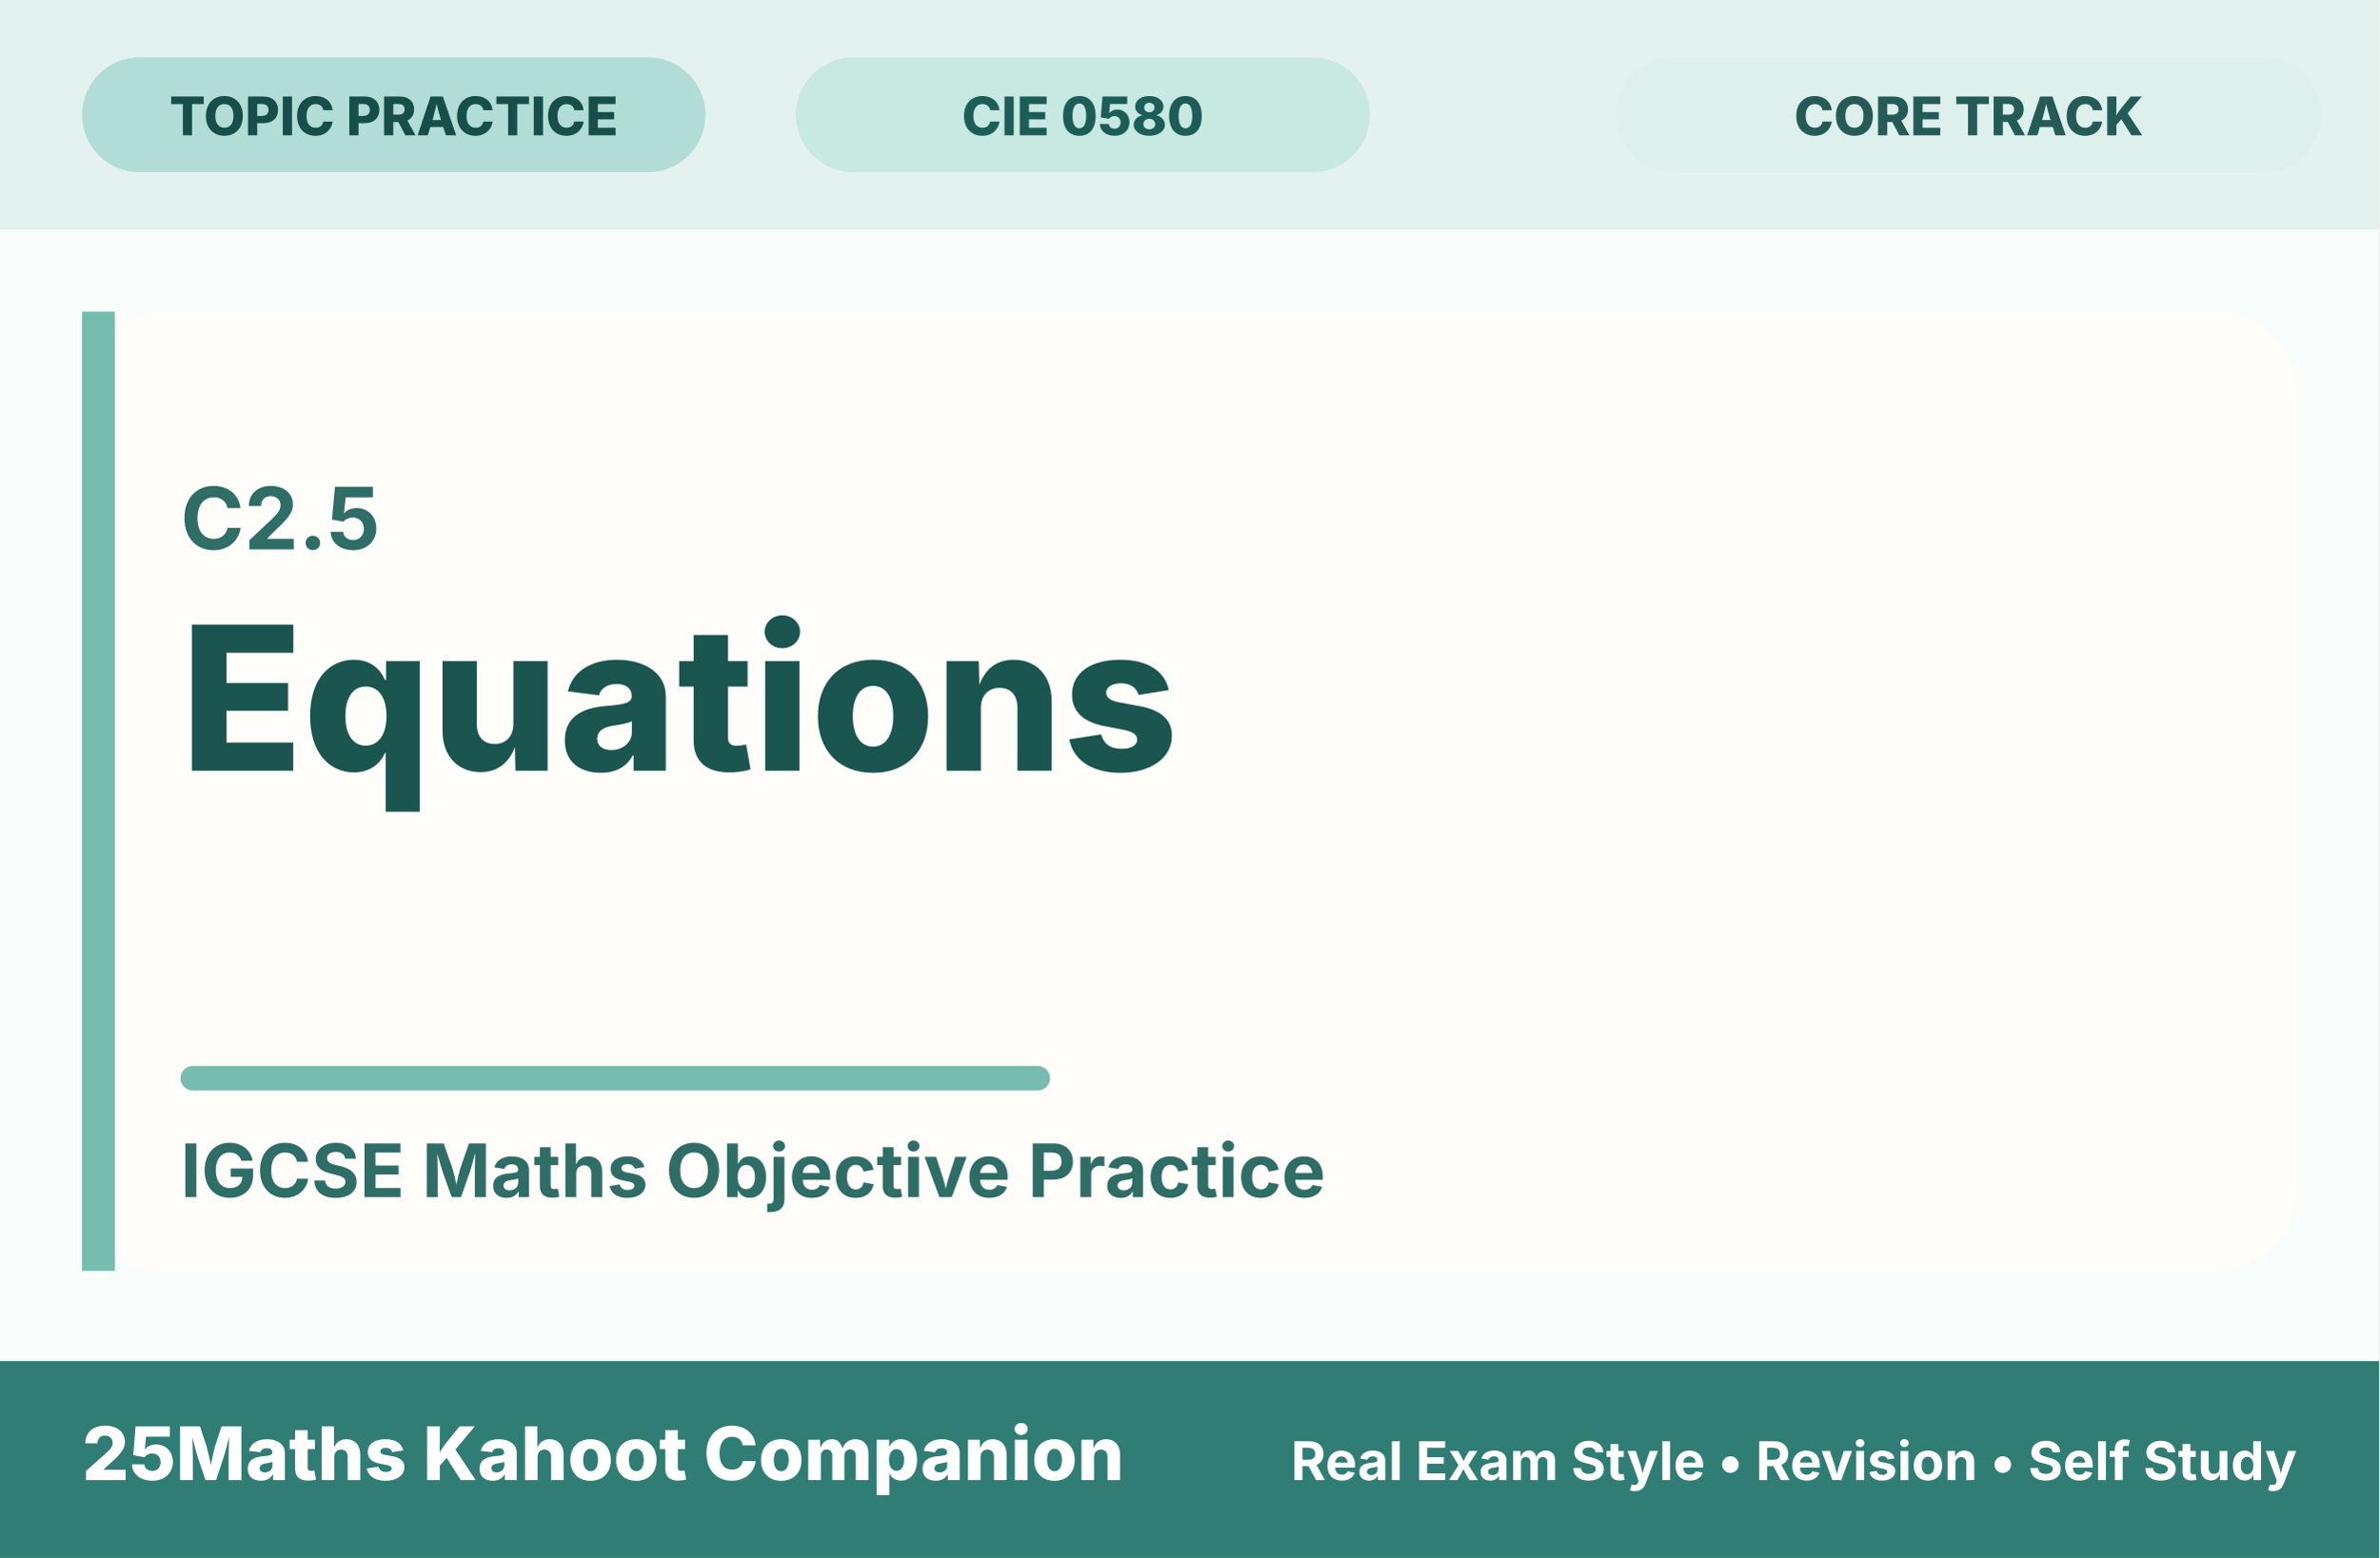
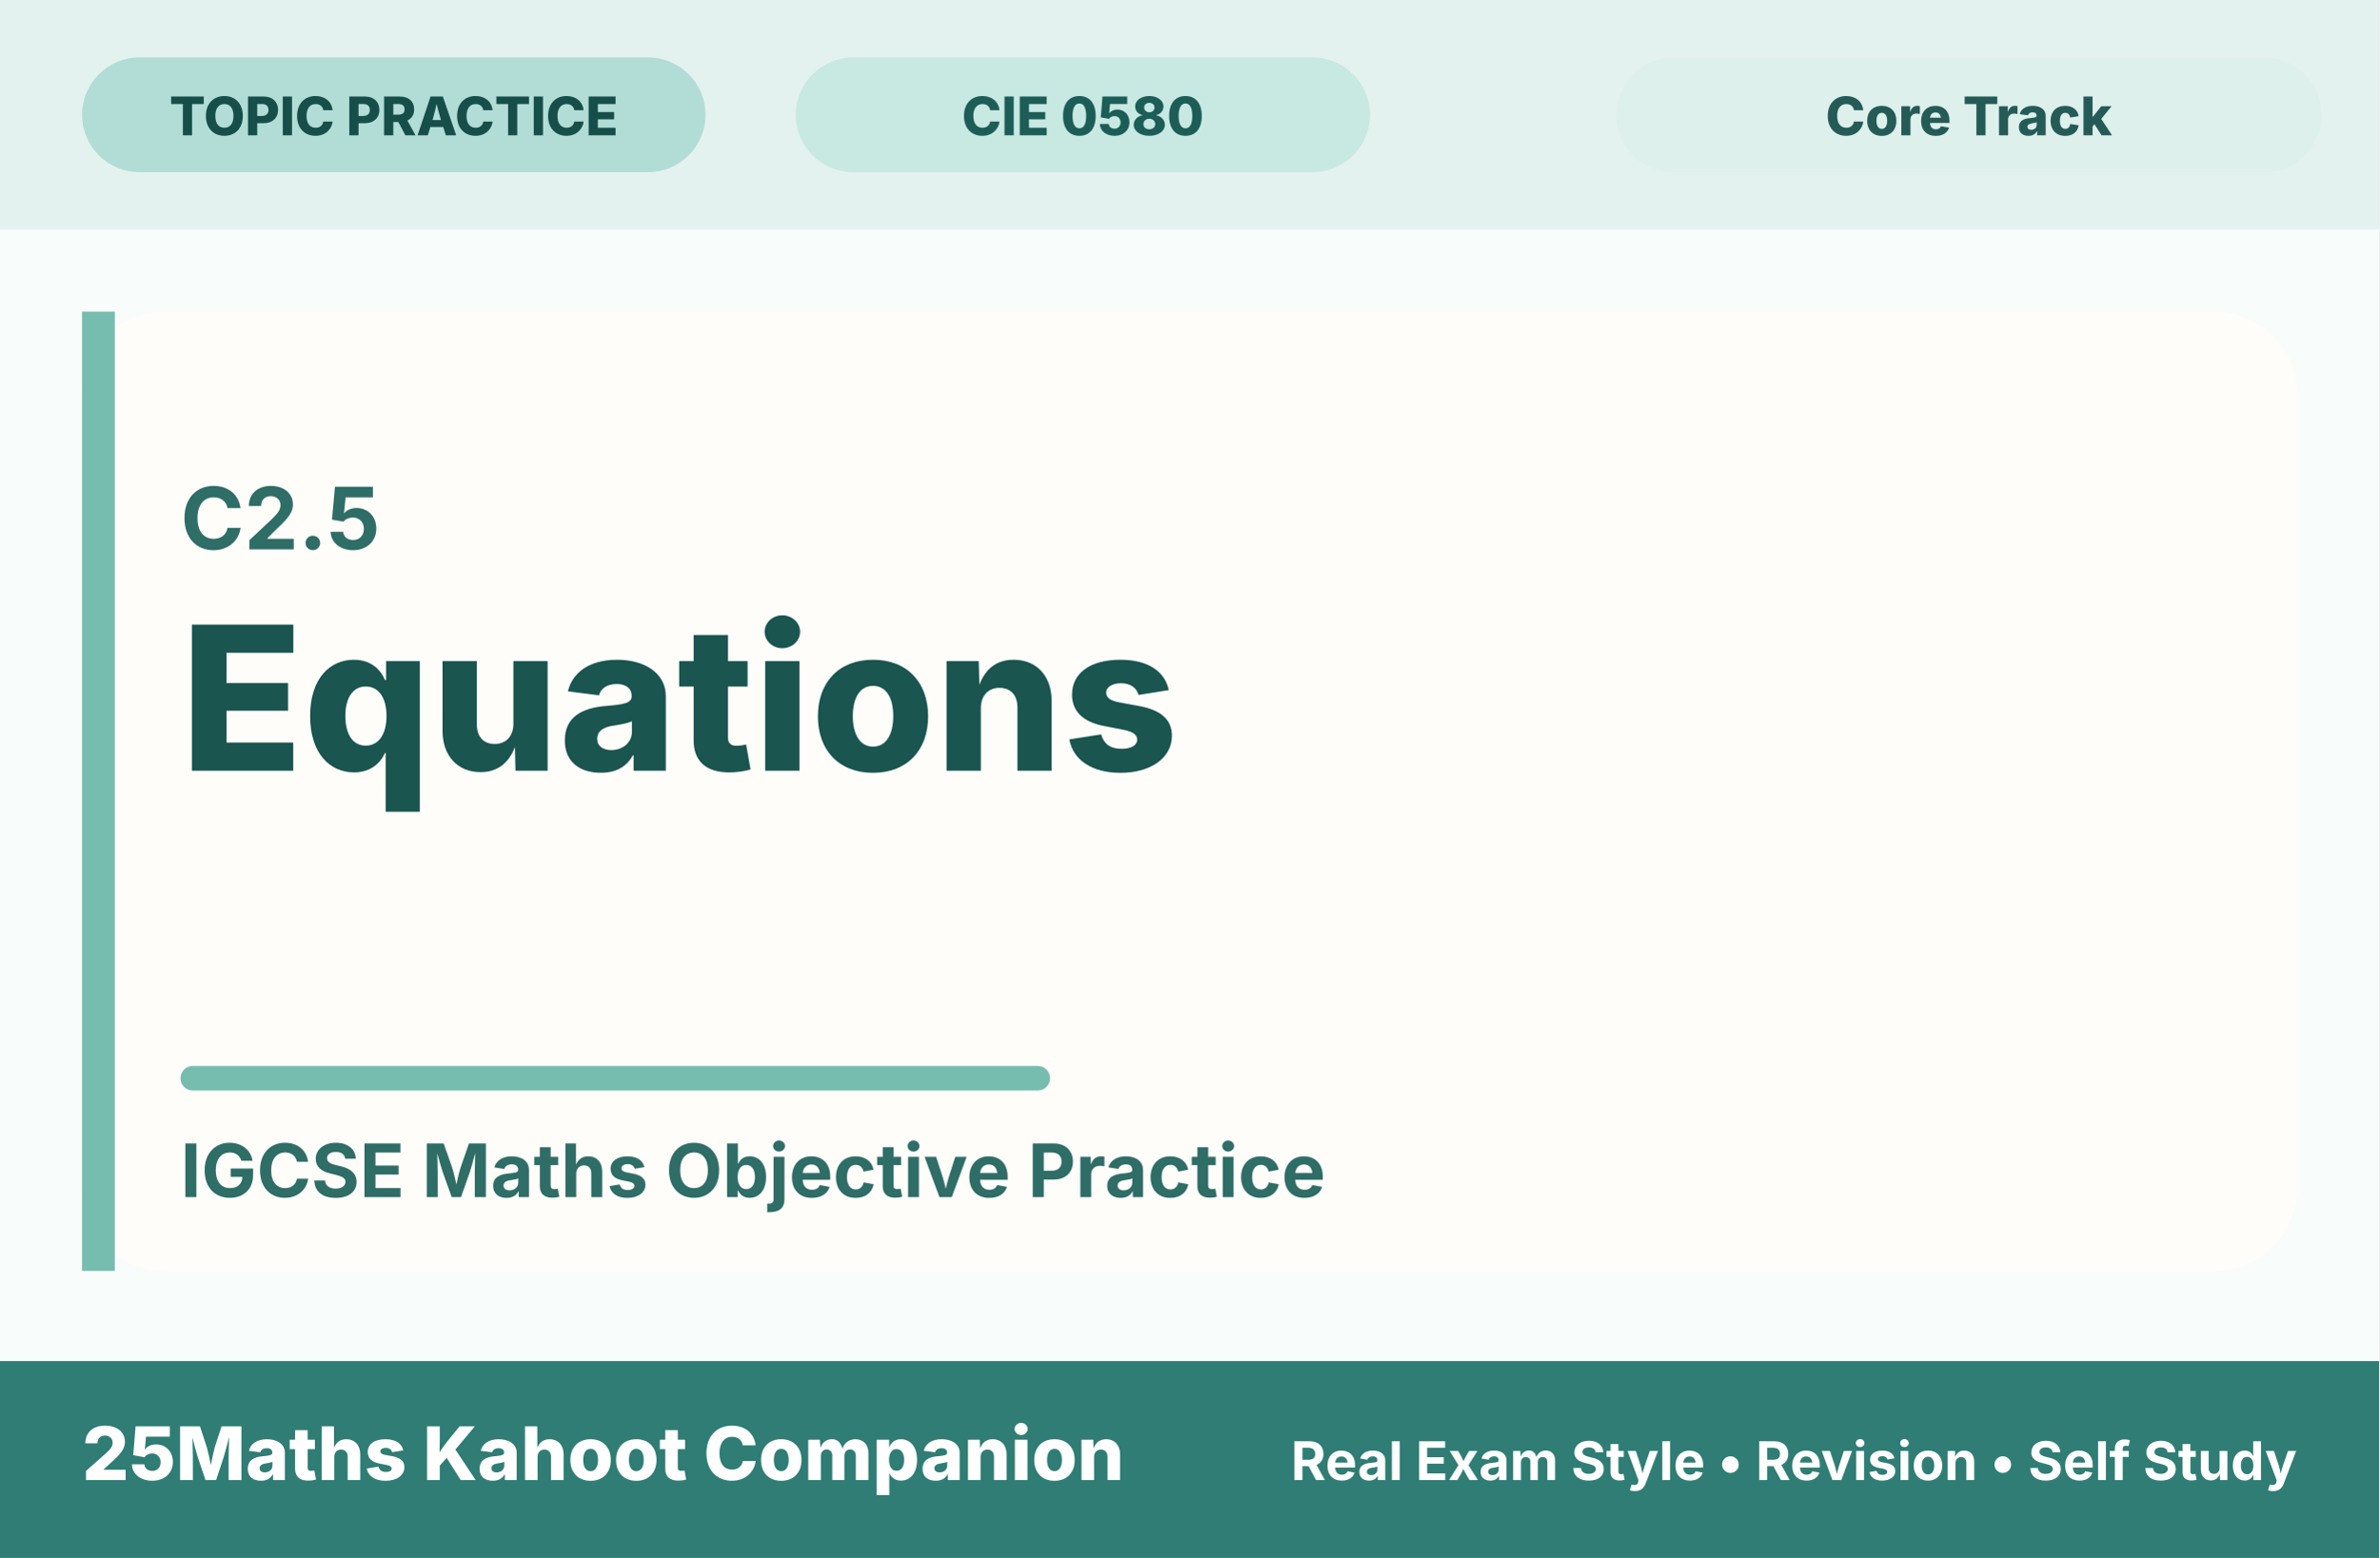
<svg xmlns="http://www.w3.org/2000/svg" width="2320" height="1520" viewBox="0 0 580 380" role="img" aria-label="C2.5 Kahoot cover" text-rendering="geometricPrecision" shape-rendering="geometricPrecision">
  <rect width="580" height="380" fill="#F8FCFB" />
  <rect x="0" y="0" width="580" height="56" fill="#E4F2EF" />
  <rect x="20" y="14" width="152" height="28" rx="14" fill="#B2DDD6" />
  <text x="96" y="33" text-anchor="middle" font-family="Avenir Next, Inter, Arial, sans-serif" font-size="13" font-weight="800" fill="#164E4A">TOPIC PRACTICE</text>
  <rect x="194" y="14" width="140" height="28" rx="14" fill="#C8E8E2" />
  <text x="264" y="33" text-anchor="middle" font-family="Avenir Next, Inter, Arial, sans-serif" font-size="13" font-weight="800" fill="#1D5D58">CIE 0580</text>
  <rect x="394" y="14" width="172" height="28" rx="14" fill="#DEF0EC" />
-   <text x="480" y="33" text-anchor="middle" font-family="Avenir Next, Inter, Arial, sans-serif" font-size="13" font-weight="800" fill="#245B57">CORE TRACK</text>
+   <text x="480" y="33" text-anchor="middle" font-family="Avenir Next, Inter, Arial, sans-serif" font-size="13" font-weight="800" fill="#245B57">Core Track</text>
  <rect x="20" y="76" width="540" height="234" rx="20" fill="#FFFDF9" />
  <rect x="20" y="76" width="8" height="234" fill="#77BDAF" />
  <text x="44" y="134" font-family="Avenir Next, Inter, Arial, sans-serif" font-size="21" font-weight="700" fill="#2F6D67">C2.5</text>
  <text x="44" y="188" font-family="Avenir Next, Inter, Arial, sans-serif" font-size="49" font-weight="800" fill="#1A5550">Equations</text>
  <rect x="44" y="260" width="212" height="6" rx="3" fill="#77BDAF" />
  <text x="44" y="292" font-family="Avenir Next, Inter, Arial, sans-serif" font-size="18" font-weight="700" fill="#2F6D67">IGCSE Maths Objective Practice</text>
  <rect x="0" y="332" width="580" height="48" fill="#2F7D74" />
  <text x="20" y="361" font-family="Avenir Next, Inter, Arial, sans-serif" font-size="18" font-weight="800" fill="#FFFFFF">25Maths Kahoot Companion</text>
  <text x="560" y="361" text-anchor="end" font-family="Avenir Next, Inter, Arial, sans-serif" font-size="13" font-weight="700" fill="#FFFFFF">Real Exam Style • Revision • Self Study</text>
</svg>
